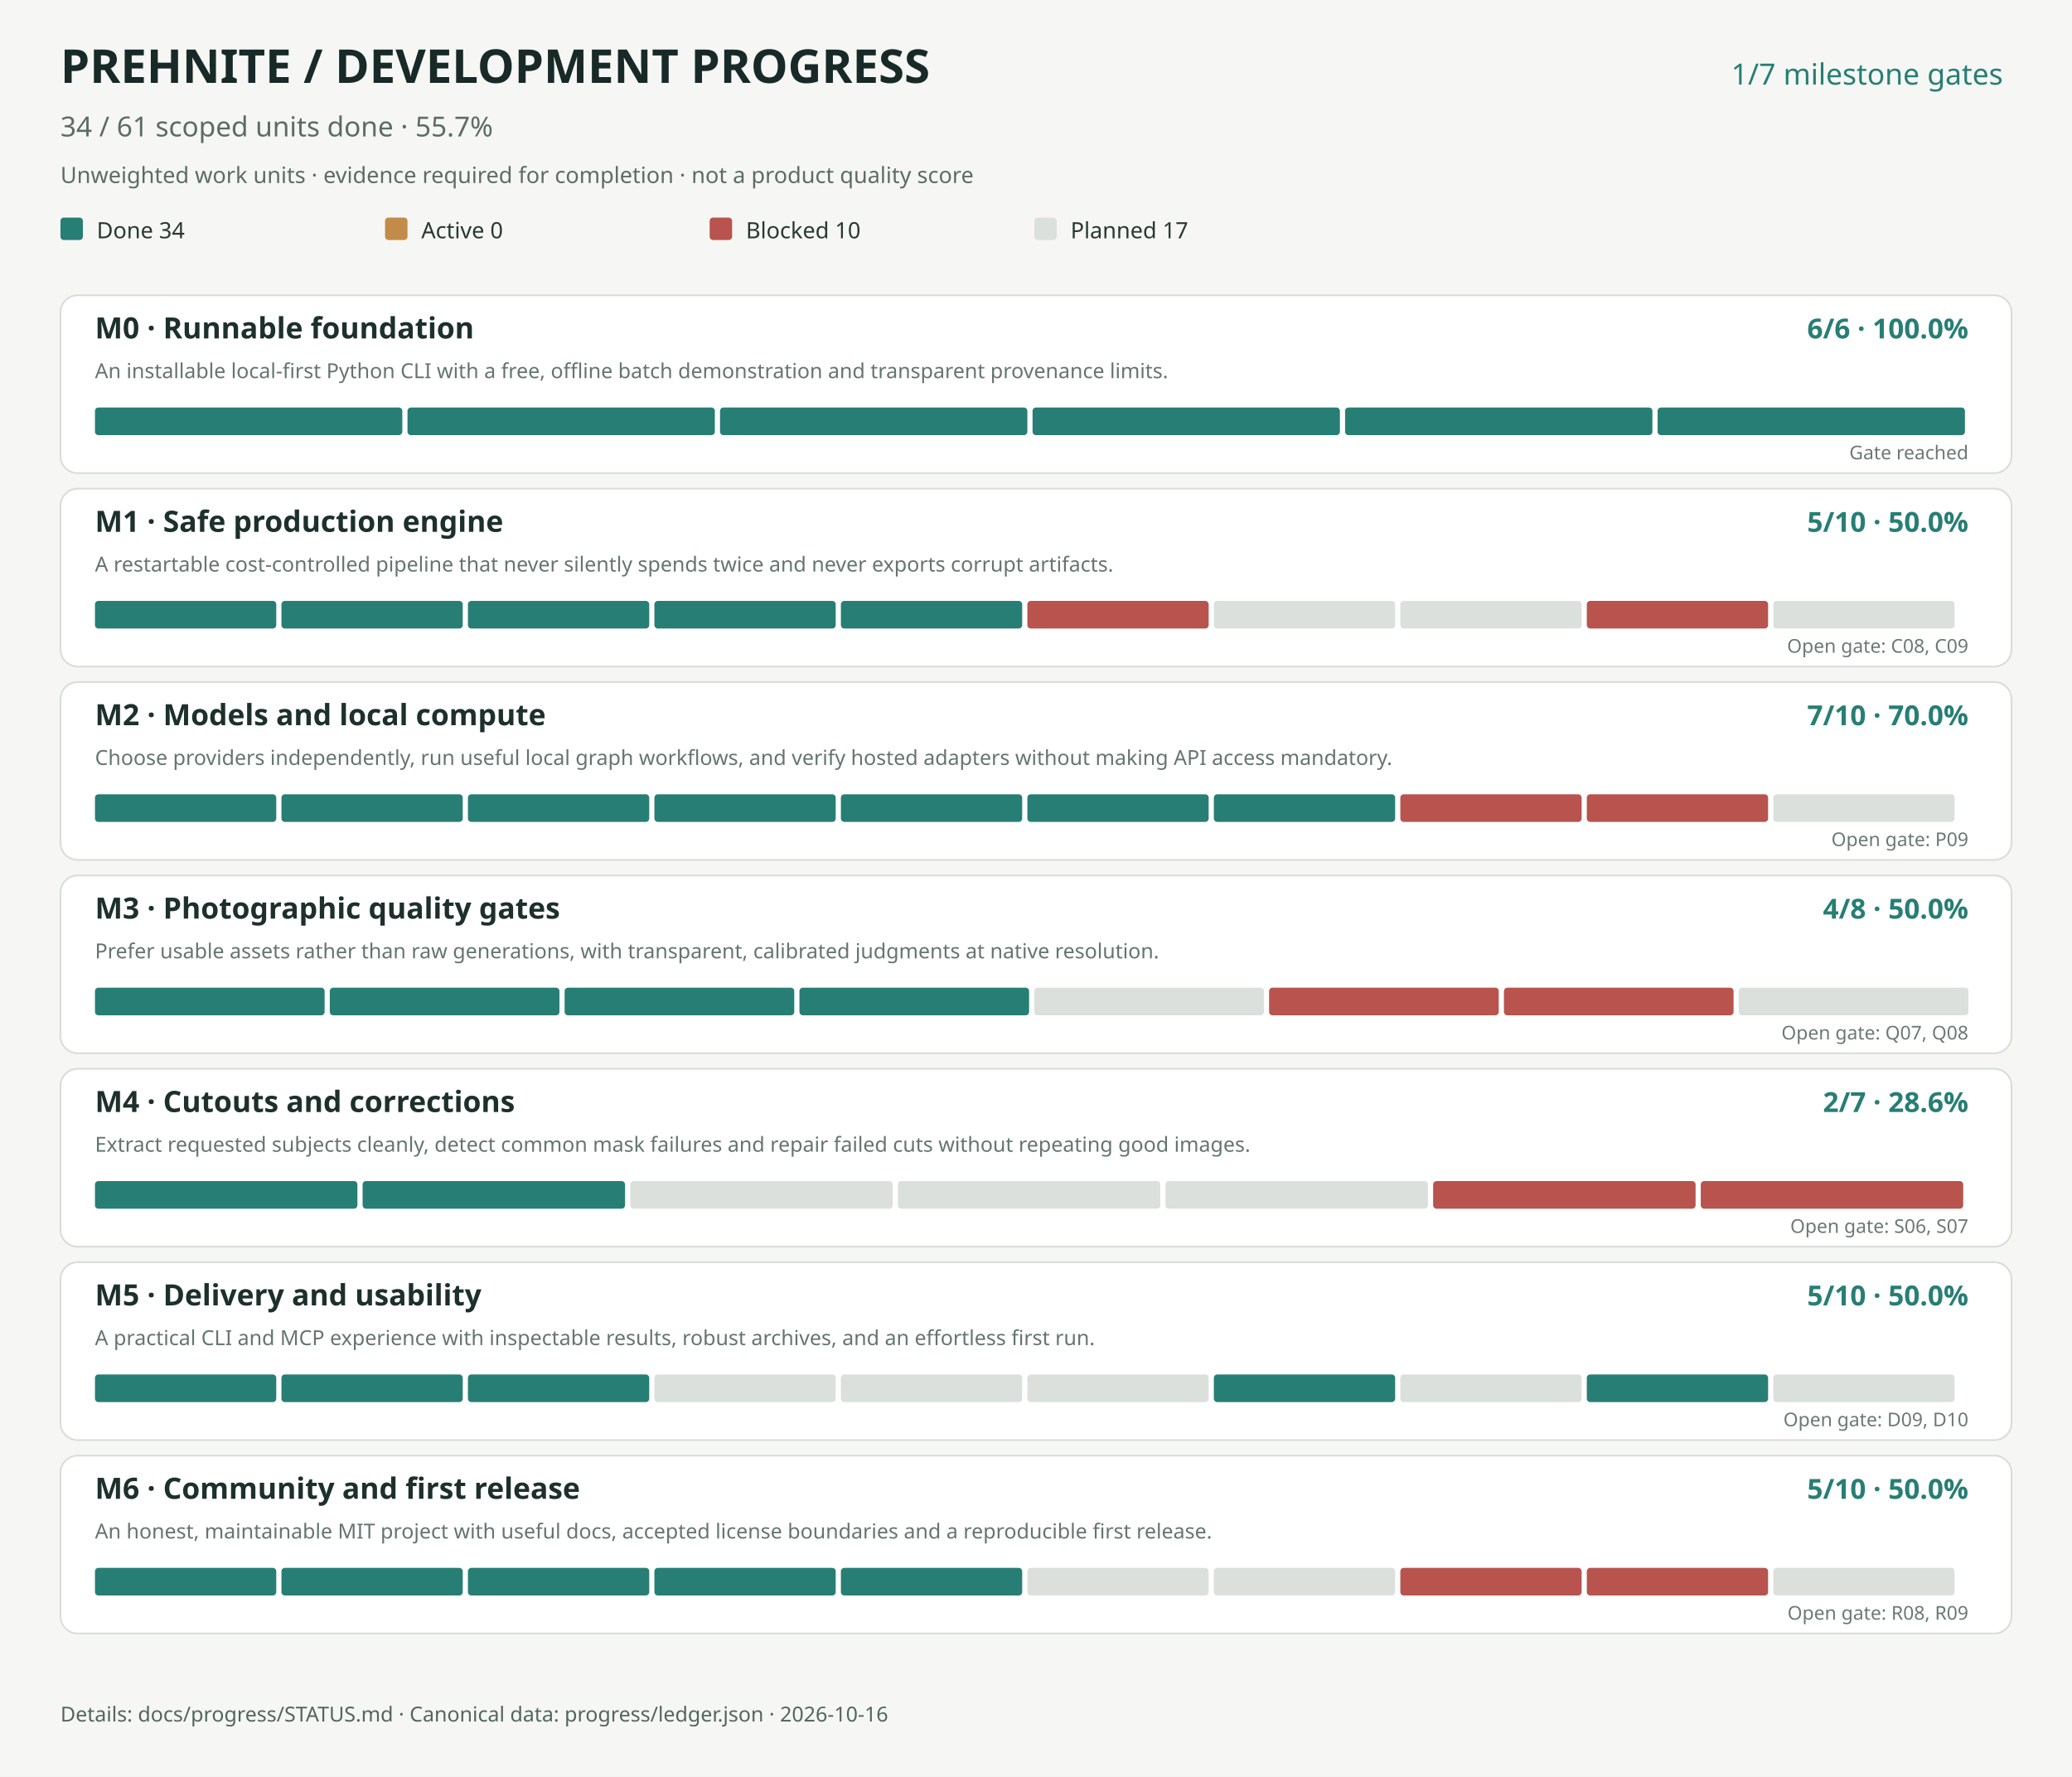
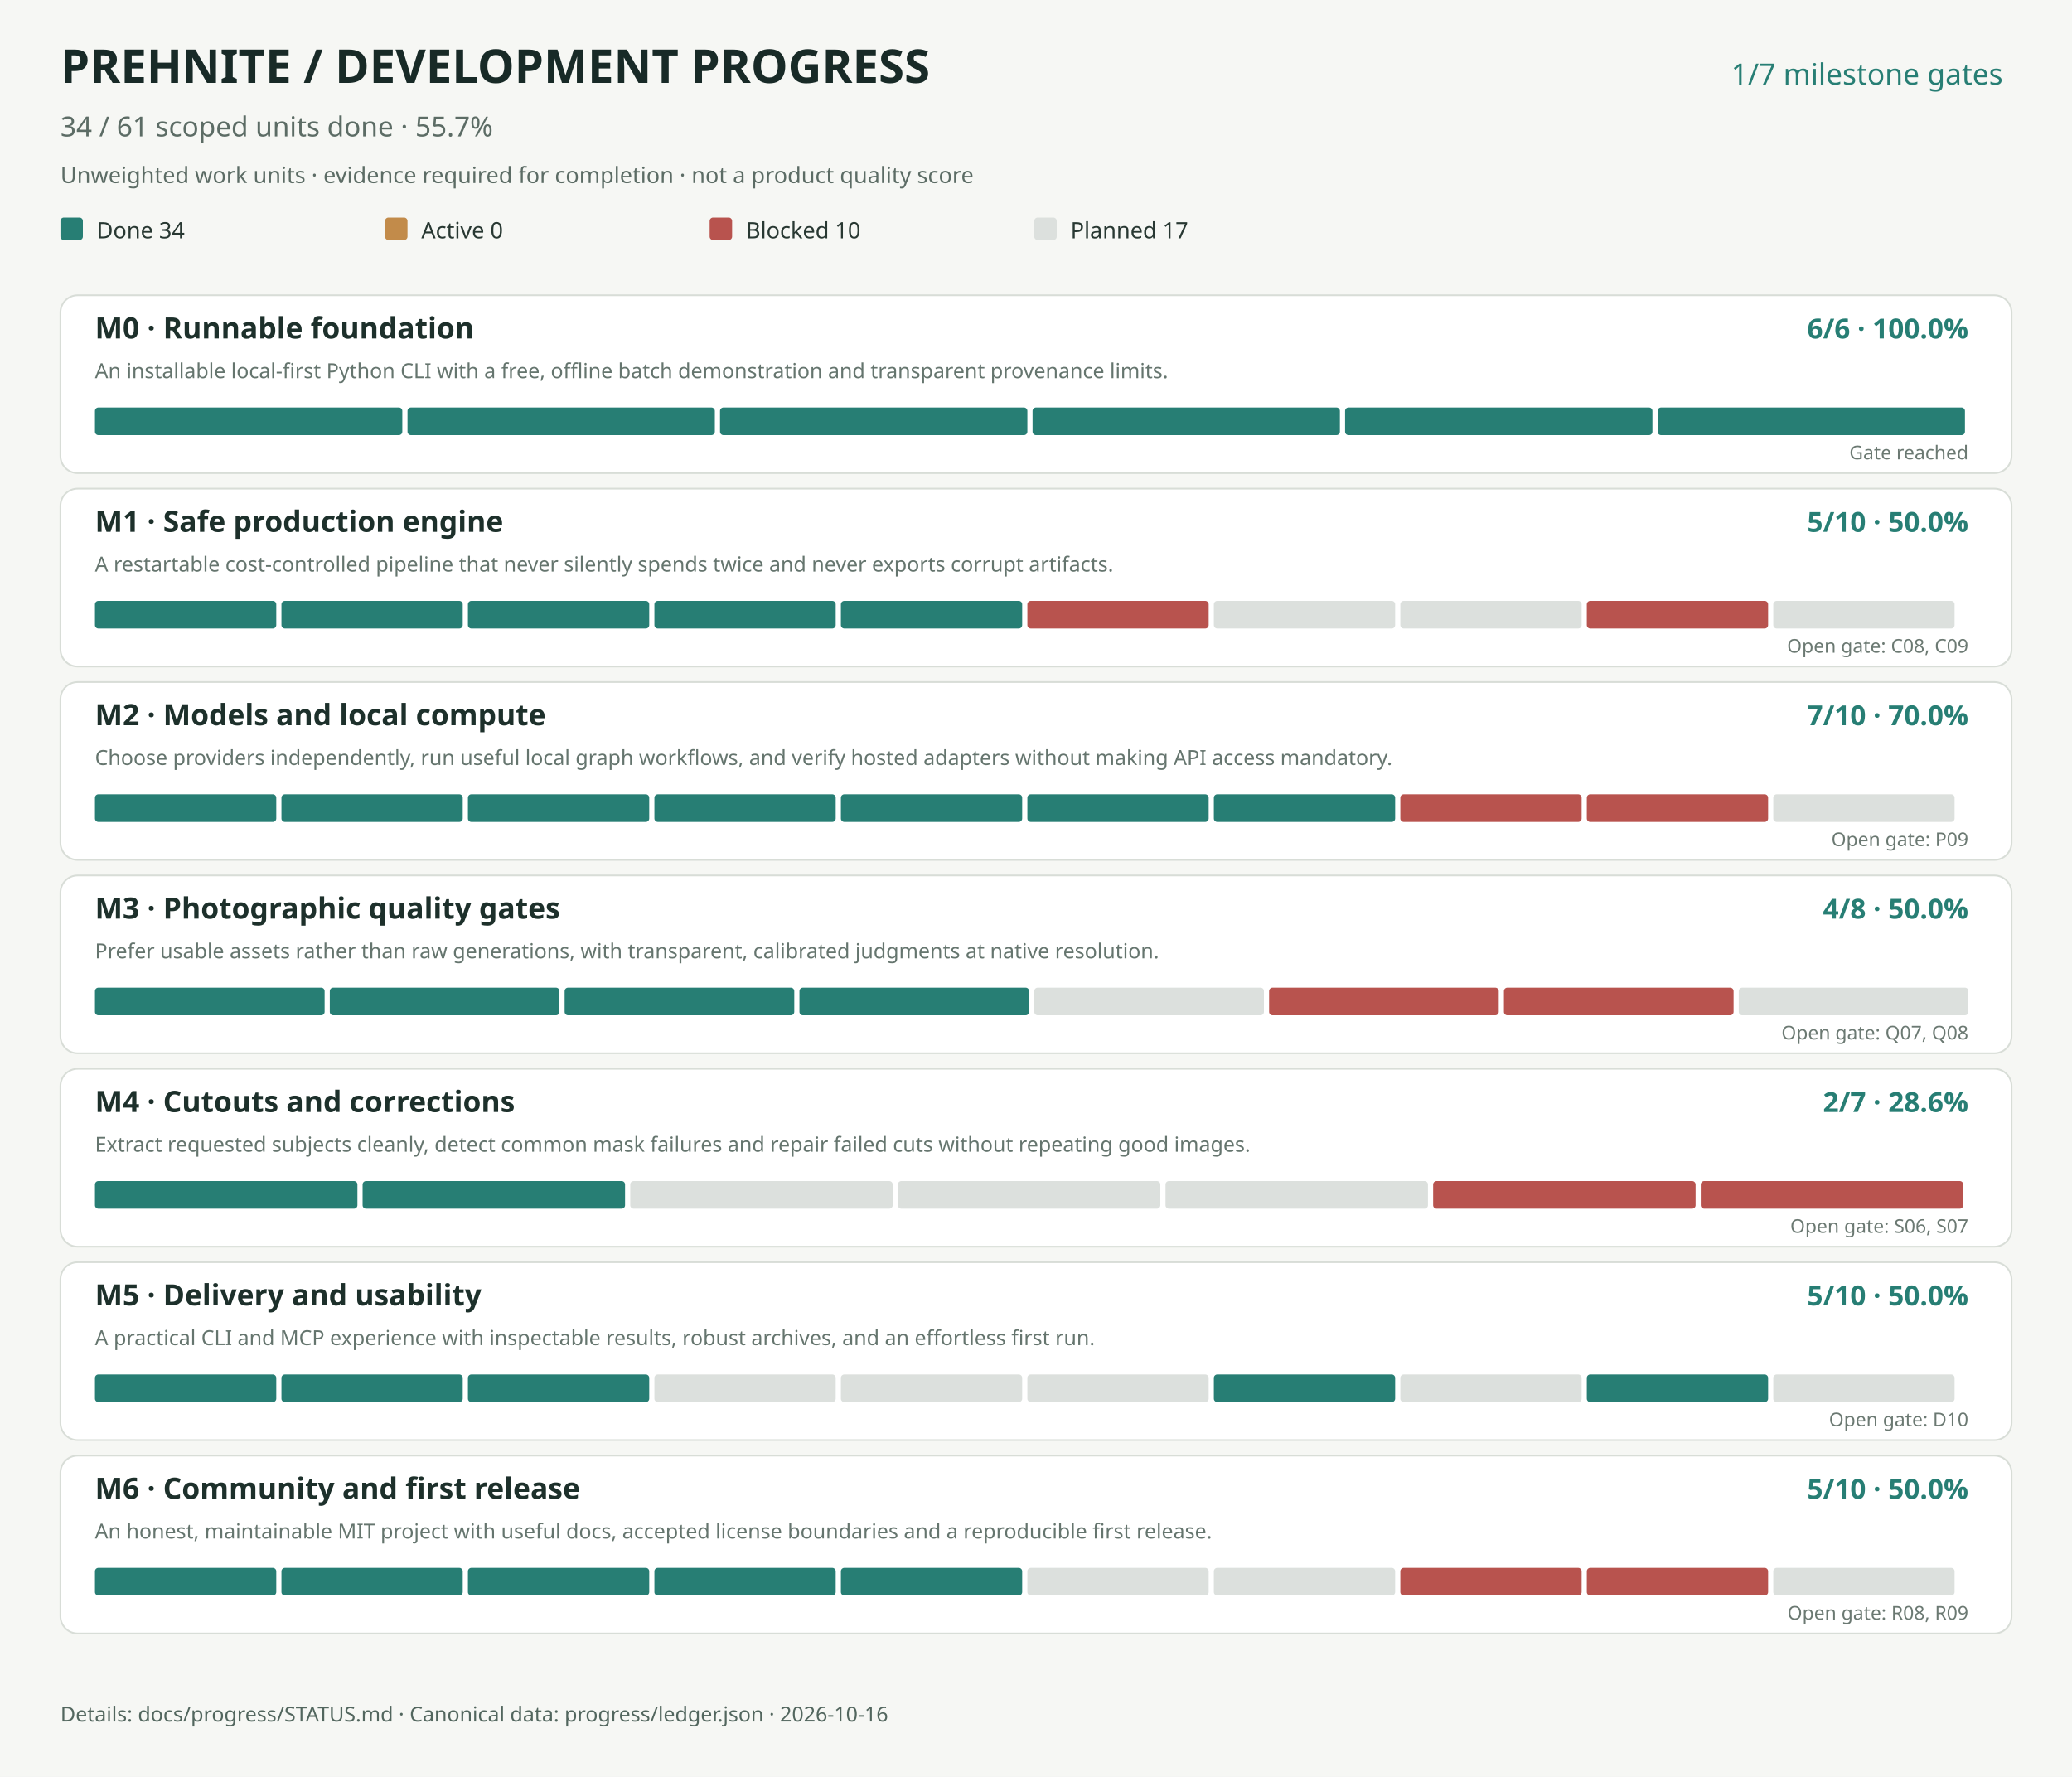
<svg xmlns="http://www.w3.org/2000/svg" width="1200" height="1029" viewBox="0 0 1200 1029" role="img" aria-label="Prehnite evidence-backed milestone progress">
  <rect width="1200" height="1029" fill="#f6f7f4" />
  <g font-family="system-ui,Segoe UI,sans-serif">
    <text x="35" y="48" font-size="27" font-weight="700" fill="#182a27">PREHNITE / DEVELOPMENT PROGRESS</text>
    <text x="35" y="79" font-size="16" fill="#5c6c65">34 / 61 scoped units done · 55.7%</text>
    <text x="1160" y="49" text-anchor="end" font-size="17" fill="#277e74">1/7 milestone gates</text>
    <text x="35" y="106" font-size="13" fill="#5c6c65">Unweighted work units · evidence required for completion · not a product quality score</text>
    <rect x="35" y="126" width="13" height="13" rx="2" fill="#277e74" />
    <text x="56" y="138" font-size="13" fill="#283832">Done 34</text>
    <rect x="223" y="126" width="13" height="13" rx="2" fill="#c28b4a" />
    <text x="244" y="138" font-size="13" fill="#283832">Active 0</text>
    <rect x="411" y="126" width="13" height="13" rx="2" fill="#b8534e" />
    <text x="432" y="138" font-size="13" fill="#283832">Blocked 10</text>
    <rect x="599" y="126" width="13" height="13" rx="2" fill="#dce0dd" />
    <text x="620" y="138" font-size="13" fill="#283832">Planned 17</text>
    <rect x="35" y="171" width="1130" height="103" rx="10" fill="#fff" stroke="#d8ddd7" />
    <text x="55" y="196" font-size="17" font-weight="650" fill="#1d302b">M0 · Runnable foundation</text>
    <text x="1140" y="196" font-size="16" text-anchor="end" font-weight="650" fill="#277e74">6/6 · 100.0%</text>
    <text x="55" y="219" font-size="12" fill="#65756e">An installable local-first Python CLI with a free, offline batch demonstration and transparent provenance limits.</text>
    <g>
      <rect x="55" y="236" width="178" height="16" rx="2" fill="#277e74" />
    </g>
    <g>
      <rect x="236" y="236" width="178" height="16" rx="2" fill="#277e74" />
    </g>
    <g>
      <rect x="417" y="236" width="178" height="16" rx="2" fill="#277e74" />
    </g>
    <g>
      <rect x="598" y="236" width="178" height="16" rx="2" fill="#277e74" />
    </g>
    <g>
      <rect x="779" y="236" width="178" height="16" rx="2" fill="#277e74" />
    </g>
    <g>
      <rect x="960" y="236" width="178" height="16" rx="2" fill="#277e74" />
    </g>
    <text x="1140" y="266" text-anchor="end" font-size="11" fill="#6b7972">Gate reached</text>
    <rect x="35" y="283" width="1130" height="103" rx="10" fill="#fff" stroke="#d8ddd7" />
    <text x="55" y="308" font-size="17" font-weight="650" fill="#1d302b">M1 · Safe production engine</text>
    <text x="1140" y="308" font-size="16" text-anchor="end" font-weight="650" fill="#277e74">5/10 · 50.0%</text>
    <text x="55" y="331" font-size="12" fill="#65756e">A restartable cost-controlled pipeline that never silently spends twice and never exports corrupt artifacts.</text>
    <g>
      <rect x="55" y="348" width="105" height="16" rx="2" fill="#277e74" />
    </g>
    <g>
      <rect x="163" y="348" width="105" height="16" rx="2" fill="#277e74" />
    </g>
    <g>
      <rect x="271" y="348" width="105" height="16" rx="2" fill="#277e74" />
    </g>
    <g>
      <rect x="379" y="348" width="105" height="16" rx="2" fill="#277e74" />
    </g>
    <g>
      <rect x="487" y="348" width="105" height="16" rx="2" fill="#277e74" />
    </g>
    <g>
      <rect x="595" y="348" width="105" height="16" rx="2" fill="#b8534e" />
    </g>
    <g>
      <rect x="703" y="348" width="105" height="16" rx="2" fill="#dce0dd" />
    </g>
    <g>
      <rect x="811" y="348" width="105" height="16" rx="2" fill="#dce0dd" />
    </g>
    <g>
      <rect x="919" y="348" width="105" height="16" rx="2" fill="#b8534e" />
    </g>
    <g>
      <rect x="1027" y="348" width="105" height="16" rx="2" fill="#dce0dd" />
    </g>
    <text x="1140" y="378" text-anchor="end" font-size="11" fill="#6b7972">Open gate: C08, C09</text>
    <rect x="35" y="395" width="1130" height="103" rx="10" fill="#fff" stroke="#d8ddd7" />
    <text x="55" y="420" font-size="17" font-weight="650" fill="#1d302b">M2 · Models and local compute</text>
    <text x="1140" y="420" font-size="16" text-anchor="end" font-weight="650" fill="#277e74">7/10 · 70.0%</text>
    <text x="55" y="443" font-size="12" fill="#65756e">Choose providers independently, run useful local graph workflows, and verify hosted adapters without making API access mandatory.</text>
    <g>
      <rect x="55" y="460" width="105" height="16" rx="2" fill="#277e74" />
    </g>
    <g>
      <rect x="163" y="460" width="105" height="16" rx="2" fill="#277e74" />
    </g>
    <g>
      <rect x="271" y="460" width="105" height="16" rx="2" fill="#277e74" />
    </g>
    <g>
      <rect x="379" y="460" width="105" height="16" rx="2" fill="#277e74" />
    </g>
    <g>
      <rect x="487" y="460" width="105" height="16" rx="2" fill="#277e74" />
    </g>
    <g>
      <rect x="595" y="460" width="105" height="16" rx="2" fill="#277e74" />
    </g>
    <g>
      <rect x="703" y="460" width="105" height="16" rx="2" fill="#277e74" />
    </g>
    <g>
      <rect x="811" y="460" width="105" height="16" rx="2" fill="#b8534e" />
    </g>
    <g>
      <rect x="919" y="460" width="105" height="16" rx="2" fill="#b8534e" />
    </g>
    <g>
      <rect x="1027" y="460" width="105" height="16" rx="2" fill="#dce0dd" />
    </g>
    <text x="1140" y="490" text-anchor="end" font-size="11" fill="#6b7972">Open gate: P09</text>
    <rect x="35" y="507" width="1130" height="103" rx="10" fill="#fff" stroke="#d8ddd7" />
    <text x="55" y="532" font-size="17" font-weight="650" fill="#1d302b">M3 · Photographic quality gates</text>
    <text x="1140" y="532" font-size="16" text-anchor="end" font-weight="650" fill="#277e74">4/8 · 50.0%</text>
    <text x="55" y="555" font-size="12" fill="#65756e">Prefer usable assets rather than raw generations, with transparent, calibrated judgments at native resolution.</text>
    <g>
      <rect x="55" y="572" width="133" height="16" rx="2" fill="#277e74" />
    </g>
    <g>
      <rect x="191" y="572" width="133" height="16" rx="2" fill="#277e74" />
    </g>
    <g>
      <rect x="327" y="572" width="133" height="16" rx="2" fill="#277e74" />
    </g>
    <g>
      <rect x="463" y="572" width="133" height="16" rx="2" fill="#277e74" />
    </g>
    <g>
      <rect x="599" y="572" width="133" height="16" rx="2" fill="#dce0dd" />
    </g>
    <g>
      <rect x="735" y="572" width="133" height="16" rx="2" fill="#b8534e" />
    </g>
    <g>
      <rect x="871" y="572" width="133" height="16" rx="2" fill="#b8534e" />
    </g>
    <g>
      <rect x="1007" y="572" width="133" height="16" rx="2" fill="#dce0dd" />
    </g>
    <text x="1140" y="602" text-anchor="end" font-size="11" fill="#6b7972">Open gate: Q07, Q08</text>
    <rect x="35" y="619" width="1130" height="103" rx="10" fill="#fff" stroke="#d8ddd7" />
    <text x="55" y="644" font-size="17" font-weight="650" fill="#1d302b">M4 · Cutouts and corrections</text>
    <text x="1140" y="644" font-size="16" text-anchor="end" font-weight="650" fill="#277e74">2/7 · 28.6%</text>
    <text x="55" y="667" font-size="12" fill="#65756e">Extract requested subjects cleanly, detect common mask failures and repair failed cuts without repeating good images.</text>
    <g>
      <rect x="55" y="684" width="152" height="16" rx="2" fill="#277e74" />
    </g>
    <g>
      <rect x="210" y="684" width="152" height="16" rx="2" fill="#277e74" />
    </g>
    <g>
      <rect x="365" y="684" width="152" height="16" rx="2" fill="#dce0dd" />
    </g>
    <g>
      <rect x="520" y="684" width="152" height="16" rx="2" fill="#dce0dd" />
    </g>
    <g>
      <rect x="675" y="684" width="152" height="16" rx="2" fill="#dce0dd" />
    </g>
    <g>
      <rect x="830" y="684" width="152" height="16" rx="2" fill="#b8534e" />
    </g>
    <g>
      <rect x="985" y="684" width="152" height="16" rx="2" fill="#b8534e" />
    </g>
    <text x="1140" y="714" text-anchor="end" font-size="11" fill="#6b7972">Open gate: S06, S07</text>
    <rect x="35" y="731" width="1130" height="103" rx="10" fill="#fff" stroke="#d8ddd7" />
    <text x="55" y="756" font-size="17" font-weight="650" fill="#1d302b">M5 · Delivery and usability</text>
    <text x="1140" y="756" font-size="16" text-anchor="end" font-weight="650" fill="#277e74">5/10 · 50.0%</text>
    <text x="55" y="779" font-size="12" fill="#65756e">A practical CLI and MCP experience with inspectable results, robust archives, and an effortless first run.</text>
    <g>
      <rect x="55" y="796" width="105" height="16" rx="2" fill="#277e74" />
    </g>
    <g>
      <rect x="163" y="796" width="105" height="16" rx="2" fill="#277e74" />
    </g>
    <g>
      <rect x="271" y="796" width="105" height="16" rx="2" fill="#277e74" />
    </g>
    <g>
      <rect x="379" y="796" width="105" height="16" rx="2" fill="#dce0dd" />
    </g>
    <g>
      <rect x="487" y="796" width="105" height="16" rx="2" fill="#dce0dd" />
    </g>
    <g>
      <rect x="595" y="796" width="105" height="16" rx="2" fill="#dce0dd" />
    </g>
    <g>
      <rect x="703" y="796" width="105" height="16" rx="2" fill="#277e74" />
    </g>
    <g>
      <rect x="811" y="796" width="105" height="16" rx="2" fill="#dce0dd" />
    </g>
    <g>
      <rect x="919" y="796" width="105" height="16" rx="2" fill="#277e74" />
    </g>
    <g>
      <rect x="1027" y="796" width="105" height="16" rx="2" fill="#dce0dd" />
    </g>
-     <text x="1140" y="826" text-anchor="end" font-size="11" fill="#6b7972">Open gate: D09, D10</text>
+     <text x="1140" y="826" text-anchor="end" font-size="11" fill="#6b7972">Open gate: D10</text>
    <rect x="35" y="843" width="1130" height="103" rx="10" fill="#fff" stroke="#d8ddd7" />
    <text x="55" y="868" font-size="17" font-weight="650" fill="#1d302b">M6 · Community and first release</text>
    <text x="1140" y="868" font-size="16" text-anchor="end" font-weight="650" fill="#277e74">5/10 · 50.0%</text>
    <text x="55" y="891" font-size="12" fill="#65756e">An honest, maintainable MIT project with useful docs, accepted license boundaries and a reproducible first release.</text>
    <g>
      <rect x="55" y="908" width="105" height="16" rx="2" fill="#277e74" />
    </g>
    <g>
      <rect x="163" y="908" width="105" height="16" rx="2" fill="#277e74" />
    </g>
    <g>
      <rect x="271" y="908" width="105" height="16" rx="2" fill="#277e74" />
    </g>
    <g>
      <rect x="379" y="908" width="105" height="16" rx="2" fill="#277e74" />
    </g>
    <g>
      <rect x="487" y="908" width="105" height="16" rx="2" fill="#277e74" />
    </g>
    <g>
      <rect x="595" y="908" width="105" height="16" rx="2" fill="#dce0dd" />
    </g>
    <g>
      <rect x="703" y="908" width="105" height="16" rx="2" fill="#dce0dd" />
    </g>
    <g>
      <rect x="811" y="908" width="105" height="16" rx="2" fill="#b8534e" />
    </g>
    <g>
      <rect x="919" y="908" width="105" height="16" rx="2" fill="#b8534e" />
    </g>
    <g>
      <rect x="1027" y="908" width="105" height="16" rx="2" fill="#dce0dd" />
    </g>
    <text x="1140" y="938" text-anchor="end" font-size="11" fill="#6b7972">Open gate: R08, R09</text>
    <text x="35" y="997" font-size="12" fill="#52665e">Details: docs/progress/STATUS.md · Canonical data: progress/ledger.json · 2026-10-16</text>
  </g>
</svg>
